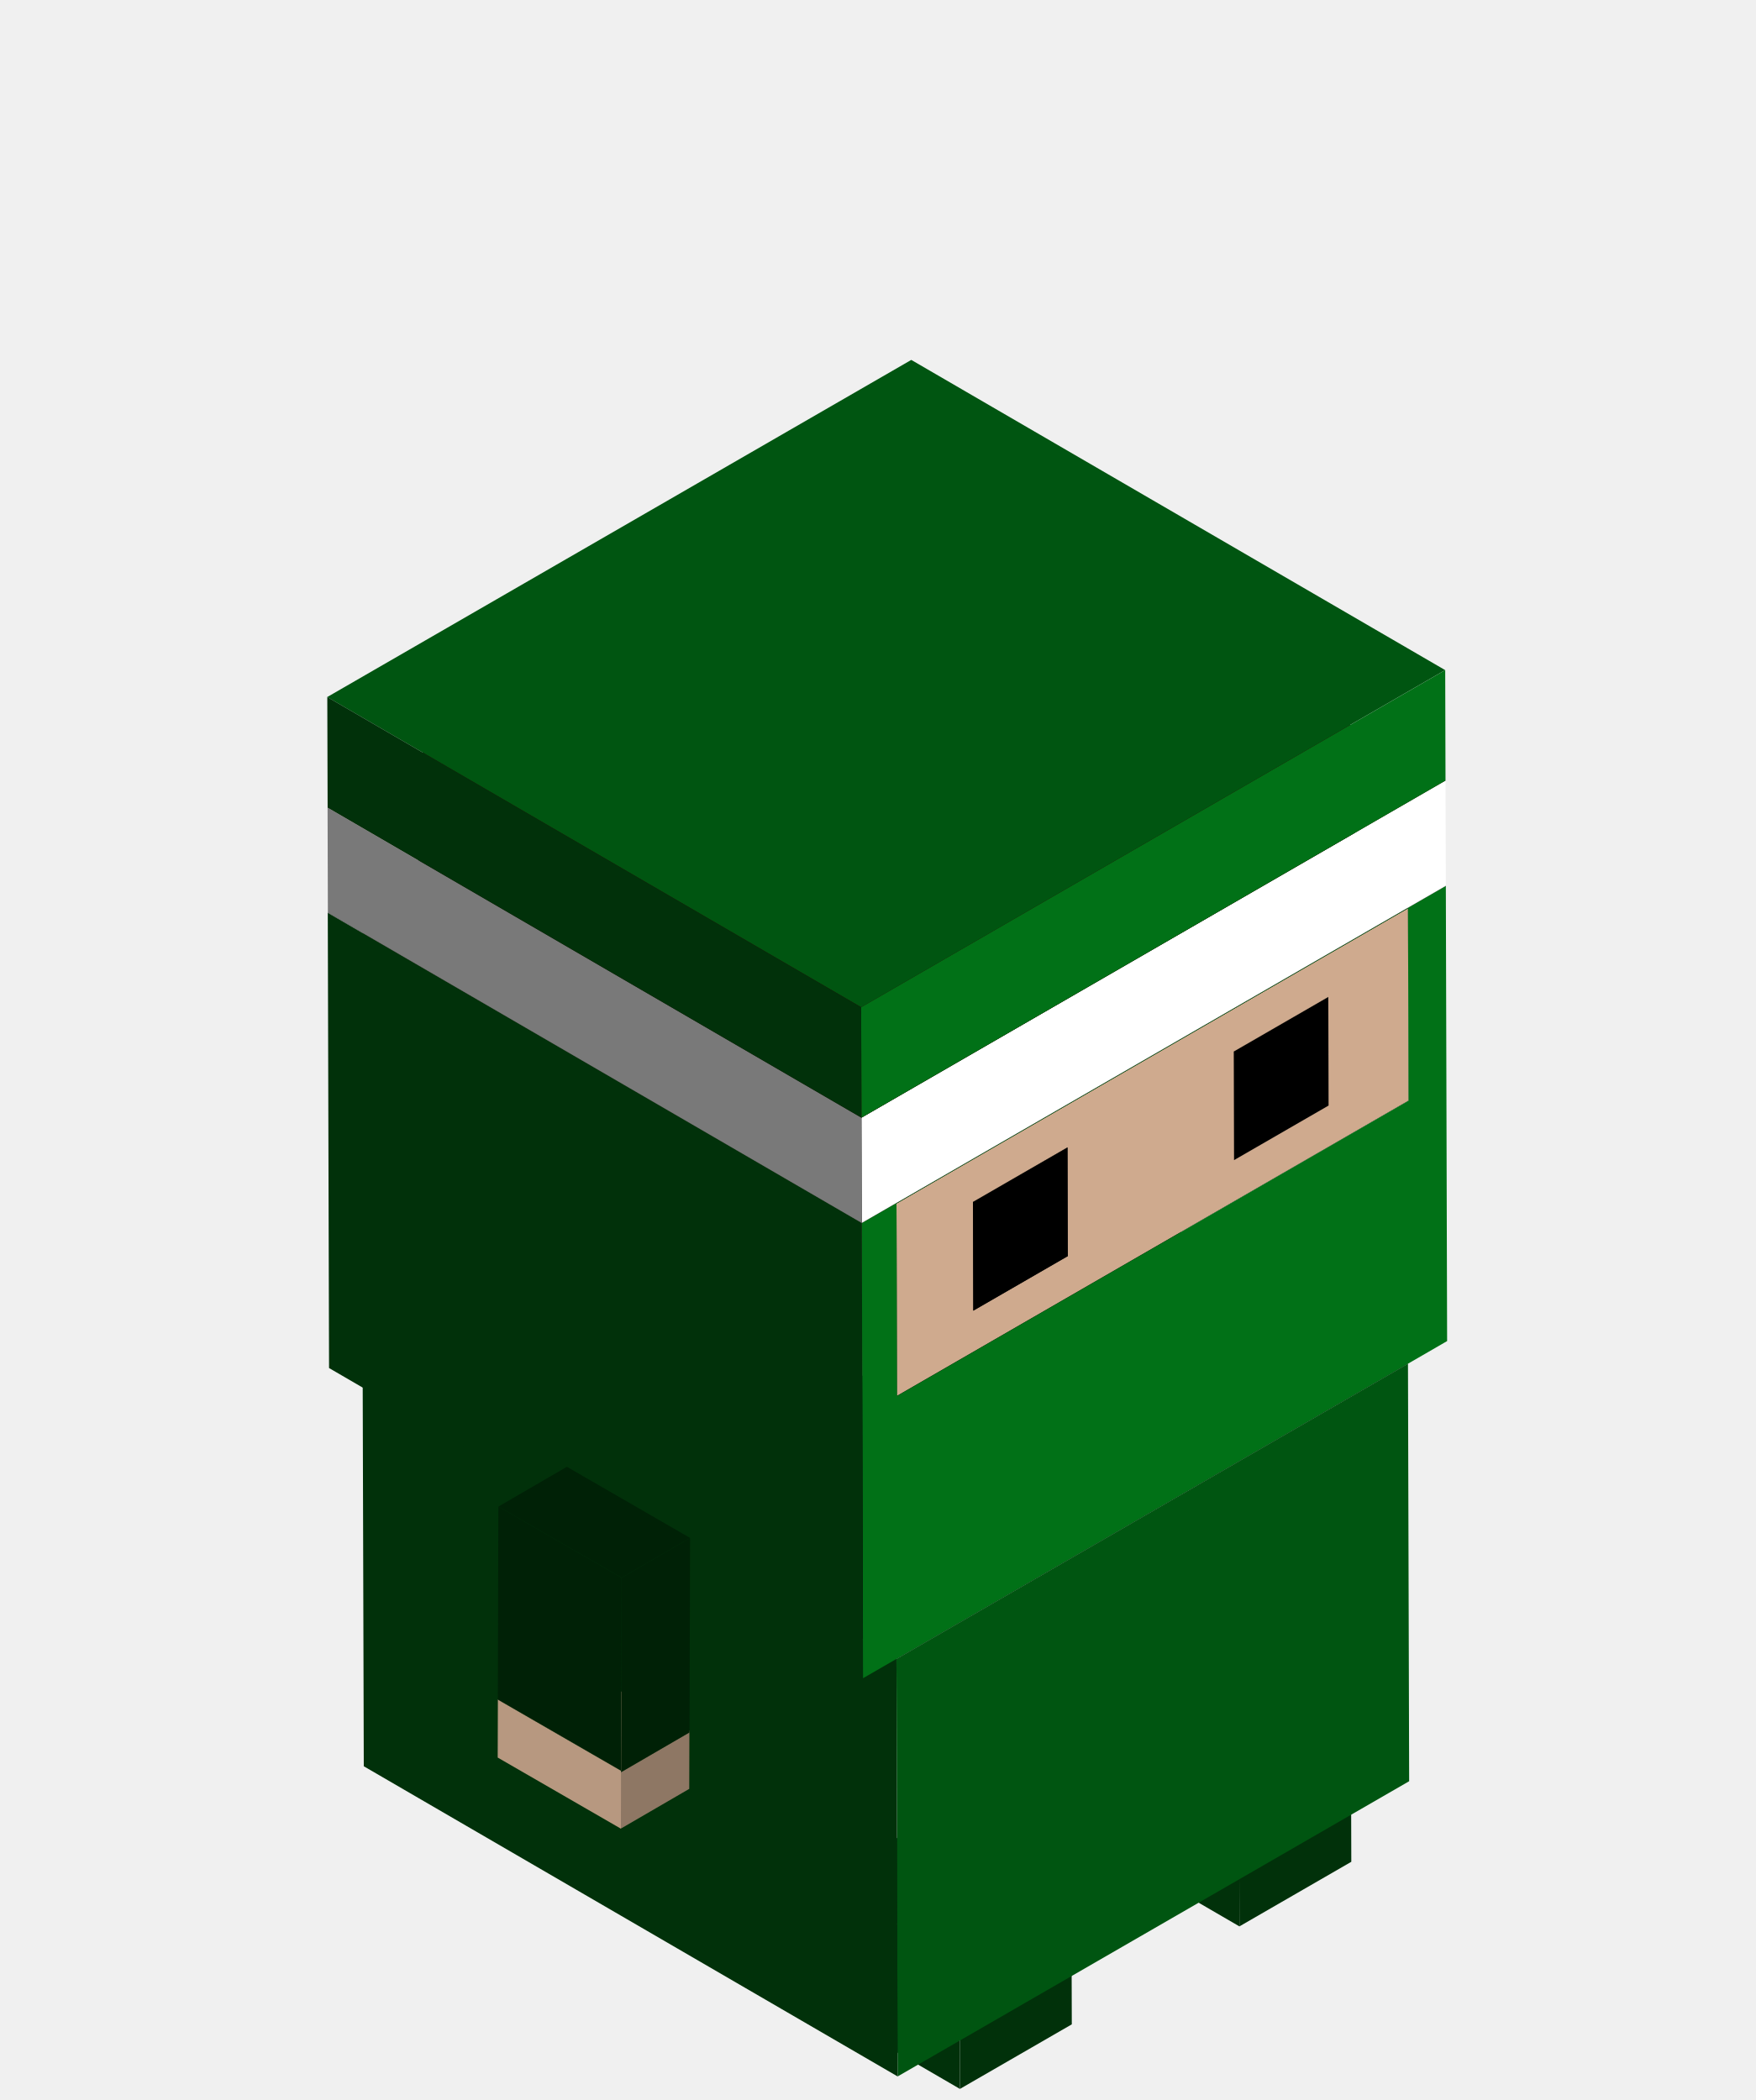
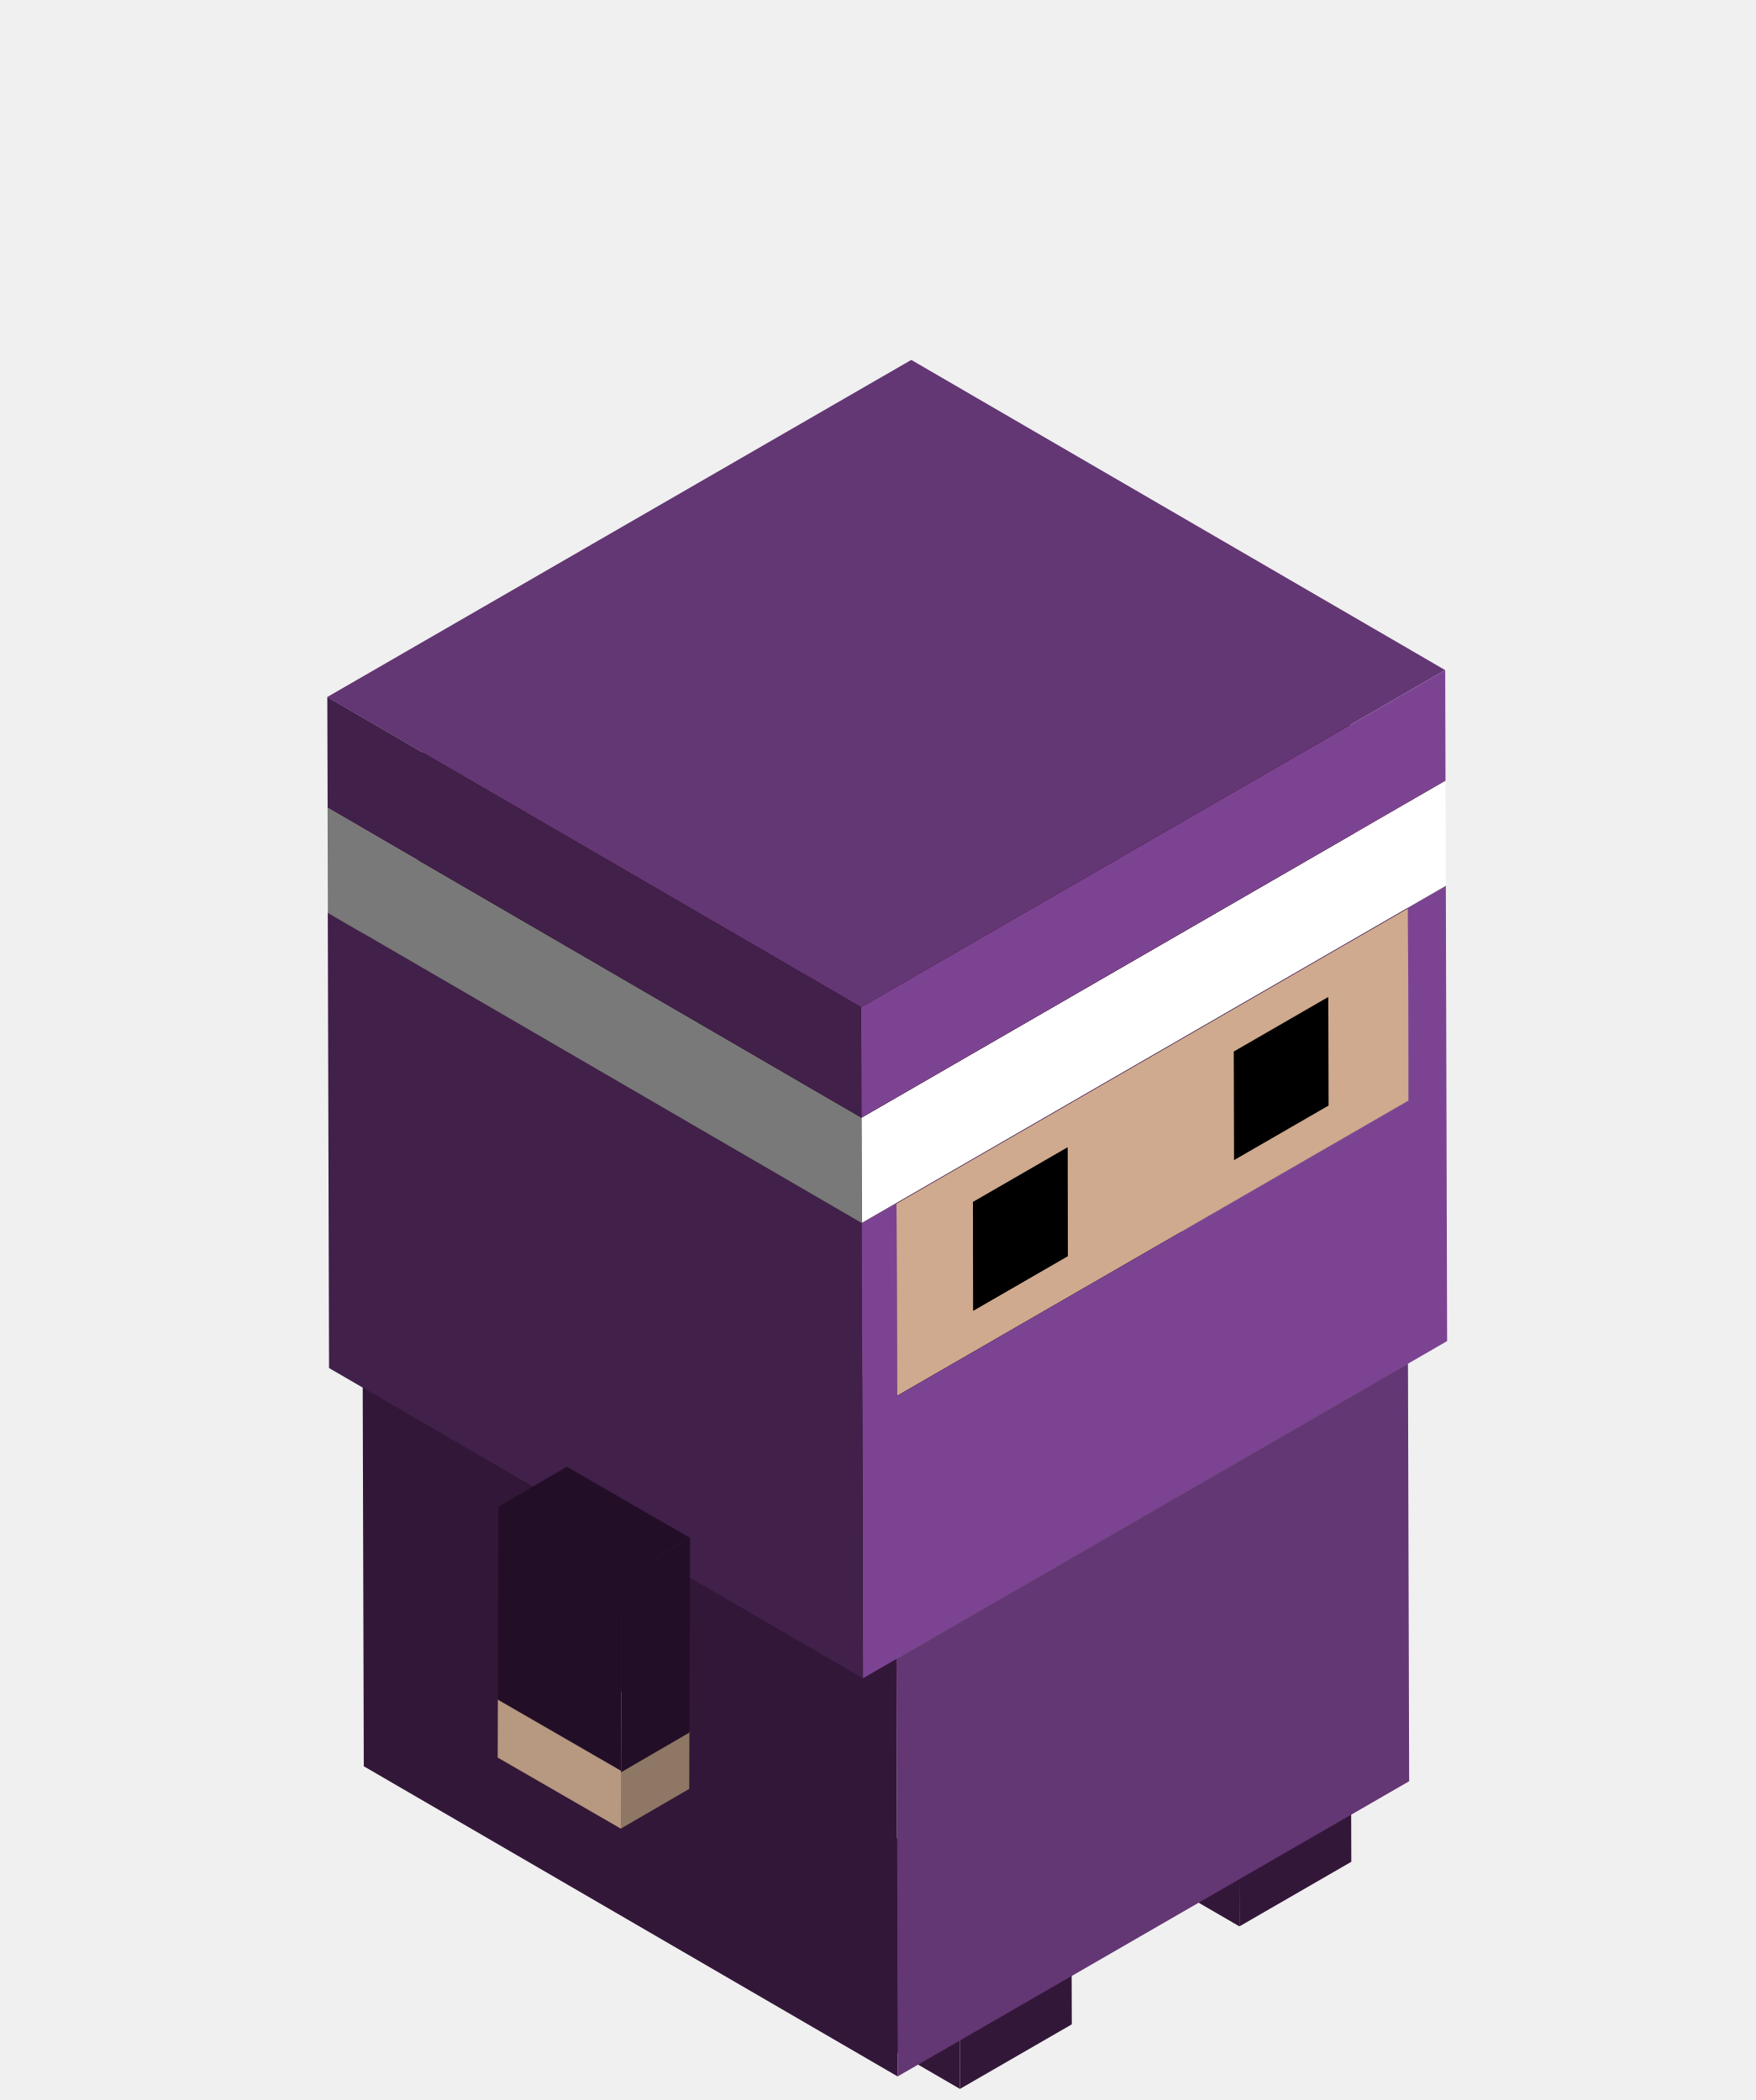
<svg xmlns="http://www.w3.org/2000/svg" width="70" height="83.77" viewBox="0 0 70 83.77">
  <defs>
    <clipPath id="clip-path">
-       <rect id="Rectangle_371" data-name="Rectangle 371" width="70" height="83.77" />
+       <rect id="Rectangle_379" data-name="Rectangle 379" width="70" height="83.77" />
    </clipPath>
  </defs>
  <g id="ninjaBas" clip-path="url(#clip-path)">
    <g id="Groupe_1122" data-name="Groupe 1122" transform="translate(13.049 14.357)">
      <g id="Groupe_1032" data-name="Groupe 1032" transform="translate(19.759 58.097)">
        <g id="Groupe_1031" data-name="Groupe 1031">
          <g id="Groupe_1030" data-name="Groupe 1030">
            <g id="Groupe_1027" data-name="Groupe 1027" transform="translate(5.46 3.172)">
-               <path id="Tracé_11869" data-name="Tracé 11869" d="M302.974,856.033l.015,5.126,4.462-2.576-.015-5.126Z" transform="translate(-302.974 -853.457)" fill="#01310a" />
+               <path id="Tracé_11869" data-name="Tracé 11869" d="M302.974,856.033l.015,5.126,4.462-2.576-.015-5.126Z" transform="translate(-302.974 -853.457)" fill="#331738" />
            </g>
            <g id="Groupe_1028" data-name="Groupe 1028" transform="translate(0.001 2.576)">
-               <path id="Tracé_11870" data-name="Tracé 11870" d="M366.036,848.928l-5.459-3.172.015,5.126,5.459,3.172Z" transform="translate(-360.577 -845.756)" fill="#01310a" />
+               <path id="Tracé_11870" data-name="Tracé 11870" d="M366.036,848.928l-5.459-3.172.015,5.126,5.459,3.172Z" transform="translate(-360.577 -845.756)" fill="#331738" />
            </g>
            <g id="Groupe_1029" data-name="Groupe 1029" transform="translate(0)">
-               <path id="Tracé_11871" data-name="Tracé 11871" d="M313.084,815.671l-5.459-3.172-4.462,2.576,5.459,3.172Z" transform="translate(-303.163 -812.499)" fill="#01310a" />
+               <path id="Tracé_11871" data-name="Tracé 11871" d="M313.084,815.671l-5.459-3.172-4.462,2.576,5.459,3.172Z" transform="translate(-303.163 -812.499)" fill="#331738" />
            </g>
          </g>
        </g>
      </g>
      <g id="Groupe_1038" data-name="Groupe 1038" transform="translate(30.907 51.614)">
        <g id="Groupe_1037" data-name="Groupe 1037" transform="translate(0 0)">
          <g id="Groupe_1036" data-name="Groupe 1036">
            <g id="Groupe_1033" data-name="Groupe 1033" transform="translate(5.459 3.171)">
-               <path id="Tracé_11872" data-name="Tracé 11872" d="M159.055,772.333l.015,5.126,4.462-2.576-.015-5.126Z" transform="translate(-159.055 -769.757)" fill="#01310a" />
+               <path id="Tracé_11872" data-name="Tracé 11872" d="M159.055,772.333l.015,5.126,4.462-2.576-.015-5.126Z" transform="translate(-159.055 -769.757)" fill="#331738" />
            </g>
            <g id="Groupe_1034" data-name="Groupe 1034" transform="translate(0 2.575)">
-               <path id="Tracé_11873" data-name="Tracé 11873" d="M222.117,765.228l-5.459-3.172.015,5.126,5.459,3.173Z" transform="translate(-216.658 -762.056)" fill="#01310a" />
+               <path id="Tracé_11873" data-name="Tracé 11873" d="M222.117,765.228l-5.459-3.172.015,5.126,5.459,3.173Z" transform="translate(-216.658 -762.056)" fill="#331738" />
            </g>
            <g id="Groupe_1035" data-name="Groupe 1035" transform="translate(0.002)">
-               <path id="Tracé_11874" data-name="Tracé 11874" d="M169.162,731.971l-5.456-3.171-4.462,2.576,5.459,3.172Z" transform="translate(-159.244 -728.8)" fill="#01310a" />
+               <path id="Tracé_11874" data-name="Tracé 11874" d="M169.162,731.971l-5.456-3.171-4.462,2.576,5.459,3.172Z" transform="translate(-159.244 -728.8)" fill="#331738" />
            </g>
          </g>
        </g>
      </g>
      <g id="Groupe_1070" data-name="Groupe 1070">
        <g id="Groupe_1069" data-name="Groupe 1069">
          <g id="Groupe_1042" data-name="Groupe 1042" transform="translate(1.409 27.669)">
            <g id="Groupe_1039" data-name="Groupe 1039" transform="translate(21.294 12.374)">
-               <path id="Tracé_11875" data-name="Tracé 11875" d="M129.287,591.181l.047,16.654,20.4-11.776-.047-16.654Z" transform="translate(-129.287 -579.405)" fill="#051" />
+               <path id="Tracé_11875" data-name="Tracé 11875" d="M129.287,591.181l.047,16.654,20.4-11.776-.047-16.654Z" transform="translate(-129.287 -579.405)" fill="#633674" />
            </g>
            <g id="Groupe_1040" data-name="Groupe 1040" transform="translate(0.003 11.777)">
-               <path id="Tracé_11876" data-name="Tracé 11876" d="M413.922,584.08l-21.291-12.373.047,16.654,21.291,12.373Z" transform="translate(-392.631 -571.707)" fill="#01310a" />
+               <path id="Tracé_11876" data-name="Tracé 11876" d="M413.922,584.08l-21.291-12.373.047,16.654,21.291,12.373Z" transform="translate(-392.631 -571.707)" fill="#331738" />
            </g>
            <g id="Groupe_1041" data-name="Groupe 1041" transform="translate(0 0)">
              <path id="Tracé_11877" data-name="Tracé 11877" d="M171.591,432.04,150.3,419.667l-20.4,11.776,21.291,12.373Z" transform="translate(-129.9 -419.667)" fill="#030303" />
            </g>
          </g>
          <g id="Groupe_1064" data-name="Groupe 1064" transform="translate(0.015 4.406)">
            <g id="Groupe_1043" data-name="Groupe 1043" transform="translate(21.798 5.098)">
              <path id="Tracé_11878" data-name="Tracé 11878" d="M150.863,197.537l-21.291-12.373.022,7.672,21.291,12.373Z" transform="translate(-129.572 -185.164)" fill="#080808" />
            </g>
            <g id="Groupe_1044" data-name="Groupe 1044" transform="translate(1.42 12.771)">
              <path id="Tracé_11879" data-name="Tracé 11879" d="M171.263,296.587l-21.291-12.373-20.4,11.776,21.291,12.373Z" transform="translate(-129.572 -284.214)" fill="#050505" />
            </g>
            <g id="Groupe_1045" data-name="Groupe 1045" transform="translate(14.86 12.968)">
              <path id="Tracé_11880" data-name="Tracé 11880" d="M195.8,299.139l-21.291-12.373-3.772,2.178,21.291,12.373Z" transform="translate(-170.737 -286.766)" fill="#44382f" />
            </g>
            <g id="Groupe_1046" data-name="Groupe 1046" transform="translate(18.619 8.635)">
              <path id="Tracé_11881" data-name="Tracé 11881" d="M192.029,243.184l-21.291-12.373.012,4.334,21.291,12.373Z" transform="translate(-170.738 -230.811)" fill="#645446" />
            </g>
            <g id="Groupe_1047" data-name="Groupe 1047" transform="translate(14.843 8.634)">
              <path id="Tracé_11882" data-name="Tracé 11882" d="M195.963,243.184l-21.291-12.373-3.772,2.178,21.291,12.373Z" transform="translate(-170.9 -230.811)" />
            </g>
            <g id="Groupe_1048" data-name="Groupe 1048" transform="translate(36.138 21.006)">
              <path id="Tracé_11883" data-name="Tracé 11883" d="M170.738,392.726l.012,4.334,3.772-2.178-.012-4.334Z" transform="translate(-170.738 -390.548)" />
            </g>
            <g id="Groupe_1049" data-name="Groupe 1049" transform="translate(14.847 10.813)">
              <path id="Tracé_11884" data-name="Tracé 11884" d="M240.725,271.3l-21.291-12.373.012,4.334,21.291,12.373Z" transform="translate(-219.434 -258.927)" />
            </g>
            <g id="Groupe_1050" data-name="Groupe 1050" transform="translate(4.46 18.972)">
              <path id="Tracé_11885" data-name="Tracé 11885" d="M330.063,376.656l-21.291-12.373L305,366.461l21.291,12.373Z" transform="translate(-305 -364.283)" fill="#44382f" />
            </g>
            <g id="Groupe_1051" data-name="Groupe 1051" transform="translate(8.223 14.639)">
              <path id="Tracé_11886" data-name="Tracé 11886" d="M326.287,320.7,305,308.328l.012,4.334L326.3,325.035Z" transform="translate(-305 -308.328)" fill="#645446" />
            </g>
            <g id="Groupe_1052" data-name="Groupe 1052" transform="translate(4.448 14.638)">
              <path id="Tracé_11887" data-name="Tracé 11887" d="M330.222,320.7l-21.291-12.373-3.772,2.178,21.291,12.373Z" transform="translate(-305.159 -308.327)" />
            </g>
            <g id="Groupe_1053" data-name="Groupe 1053" transform="translate(4.447 16.817)">
              <path id="Tracé_11888" data-name="Tracé 11888" d="M374.992,348.816,353.7,336.443l.012,4.334L375,353.15Z" transform="translate(-353.7 -336.443)" />
            </g>
            <g id="Groupe_1054" data-name="Groupe 1054" transform="translate(1.402 16.873)">
              <path id="Tracé_11889" data-name="Tracé 11889" d="M414.2,349.575,392.907,337.2l.022,7.672,21.291,12.373Z" transform="translate(-392.907 -337.2)" fill="#645446" />
            </g>
            <g id="Groupe_1055" data-name="Groupe 1055" transform="translate(22.689 17.469)">
              <path id="Tracé_11890" data-name="Tracé 11890" d="M149.973,344.9l-20.4,11.776.022,7.672,20.4-11.776Zm-6.938,10.047-.012-4.334,3.772-2.178.012,4.334-3.772,2.178m-10.4,6-.012-4.334,3.772-2.178.012,4.334-3.772,2.178" transform="translate(-129.573 -344.9)" fill="#cfaa8e" />
            </g>
            <g id="Groupe_1056" data-name="Groupe 1056" transform="translate(1.398 5.098)">
              <path id="Tracé_11891" data-name="Tracé 11891" d="M171.545,197.538l-21.291-12.373-20.4,11.776,21.291,12.373Z" transform="translate(-129.854 -185.165)" fill="#44382f" />
            </g>
            <g id="Groupe_1057" data-name="Groupe 1057" transform="translate(21.304 16.572)">
-               <path id="Tracé_11892" data-name="Tracé 11892" d="M133.062,351.447l-.051-18.161-23.294,13.449.051,18.161,1.333-.77,20.4-11.776Zm-1.56-17.261.022,7.672-20.4,11.776-.022-7.672,20.4-11.776" transform="translate(-109.717 -333.286)" fill="#017117" />
+               <path id="Tracé_11892" data-name="Tracé 11892" d="M133.062,351.447l-.051-18.161-23.294,13.449.051,18.161,1.333-.77,20.4-11.776Zm-1.56-17.261.022,7.672-20.4,11.776-.022-7.672,20.4-11.776" transform="translate(-109.717 -333.286)" fill="#7d4393" />
            </g>
            <g id="Groupe_1058" data-name="Groupe 1058" transform="translate(25.739 27.012)">
              <path id="Tracé_11893" data-name="Tracé 11893" d="M308.784,472.4l-3.772,2.178L305,470.244l3.772-2.178Z" transform="translate(-305 -468.066)" />
            </g>
            <g id="Groupe_1059" data-name="Groupe 1059" transform="translate(0.013 4.199)">
              <path id="Tracé_11894" data-name="Tracé 11894" d="M154.966,185.921l-21.291-12.373L110.381,187l21.291,12.37Z" transform="translate(-110.381 -173.548)" fill="#050505" />
            </g>
            <g id="Groupe_1060" data-name="Groupe 1060" transform="translate(21.292 12.372)">
              <path id="Tracé_11895" data-name="Tracé 11895" d="M110.382,292.518l.012,4.2,23.294-13.449-.012-4.2Z" transform="translate(-110.382 -279.069)" fill="#fff" />
            </g>
            <g id="Groupe_1061" data-name="Groupe 1061" transform="translate(0.008 17.648)">
-               <path id="Tracé_11896" data-name="Tracé 11896" d="M431.758,359.551l-21.3-12.372.051,18.161L431.8,377.713Z" transform="translate(-410.458 -347.179)" fill="#01310a" />
+               <path id="Tracé_11896" data-name="Tracé 11896" d="M431.758,359.551l-21.3-12.372.051,18.161L431.8,377.713Z" transform="translate(-410.458 -347.179)" fill="#41204a" />
            </g>
            <g id="Groupe_1062" data-name="Groupe 1062" transform="translate(0.001)">
              <path id="Tracé_11897" data-name="Tracé 11897" d="M155.12,131.705l-21.291-12.373-23.294,13.449,21.291,12.373Z" transform="translate(-110.535 -119.332)" fill="#310600" />
            </g>
            <g id="Groupe_1063" data-name="Groupe 1063" transform="translate(0 13.449)">
              <path id="Tracé_11898" data-name="Tracé 11898" d="M432.409,305.336l-21.291-12.373.012,4.2,21.291,12.373Z" transform="translate(-411.118 -292.963)" fill="#797979" />
            </g>
          </g>
          <g id="Groupe_1068" data-name="Groupe 1068" transform="translate(0)">
            <g id="Groupe_1065" data-name="Groupe 1065" transform="translate(21.294 12.373)">
-               <path id="Tracé_11899" data-name="Tracé 11899" d="M133.83,222.182l-23.294,13.449.012,4.406,23.294-13.449Z" transform="translate(-110.536 -222.182)" fill="#017117" />
+               <path id="Tracé_11899" data-name="Tracé 11899" d="M133.83,222.182l-23.294,13.449.012,4.406,23.294-13.449Z" transform="translate(-110.536 -222.182)" fill="#7d4393" />
            </g>
            <g id="Groupe_1066" data-name="Groupe 1066" transform="translate(0)">
-               <path id="Tracé_11900" data-name="Tracé 11900" d="M155.285,74.817,133.994,62.444,110.7,75.893l21.295,12.373Z" transform="translate(-110.7 -62.444)" fill="#051" />
+               <path id="Tracé_11900" data-name="Tracé 11900" d="M155.285,74.817,133.994,62.444,110.7,75.893l21.295,12.373Z" transform="translate(-110.7 -62.444)" fill="#633674" />
            </g>
            <g id="Groupe_1067" data-name="Groupe 1067" transform="translate(0.004 13.449)">
-               <path id="Tracé_11901" data-name="Tracé 11901" d="M432.563,248.448l-21.291-12.373.013,4.406,21.29,12.373Z" transform="translate(-411.272 -236.075)" fill="#01310a" />
+               <path id="Tracé_11901" data-name="Tracé 11901" d="M432.563,248.448l-21.291-12.373.013,4.406,21.29,12.373Z" transform="translate(-411.272 -236.075)" fill="#41204a" />
            </g>
          </g>
        </g>
      </g>
      <g id="Groupe_1080" data-name="Groupe 1080" transform="translate(6.8 44.154)">
        <g id="Groupe_1079" data-name="Groupe 1079" transform="translate(0 0)">
          <g id="Groupe_1078" data-name="Groupe 1078">
            <g id="Groupe_1071" data-name="Groupe 1071" transform="translate(4.914 10.595)">
              <path id="Tracé_11902" data-name="Tracé 11902" d="M499.8,773.135l2.73-1.586.006-2.253-2.73,1.586Z" transform="translate(-499.805 -769.296)" fill="#8e7764" />
            </g>
            <g id="Groupe_1072" data-name="Groupe 1072" transform="translate(0 9.287)">
              <path id="Tracé_11903" data-name="Tracé 11903" d="M535.051,752.39l-.007,2.312,4.913,2.837.006-2.253v-.059Z" transform="translate(-535.044 -752.39)" fill="#b79880" />
            </g>
            <g id="Groupe_1073" data-name="Groupe 1073" transform="translate(4.919 10.537)">
              <path id="Tracé_11904" data-name="Tracé 11904" d="M499.8,770.179l2.73-1.586v-.059l-2.73,1.586Z" transform="translate(-499.803 -768.534)" fill="#8e7764" />
            </g>
            <g id="Groupe_1074" data-name="Groupe 1074" transform="translate(0.006 7.7)">
              <path id="Tracé_11905" data-name="Tracé 11905" d="M504.716,736.334l2.73-1.586-4.913-2.837L499.8,733.5Z" transform="translate(-499.803 -731.911)" fill="#c7a489" />
            </g>
            <g id="Groupe_1075" data-name="Groupe 1075" transform="translate(4.92 2.839)">
-               <path id="Tracé_11906" data-name="Tracé 11906" d="M499.521,678.477l2.73-1.586.022-7.758-2.73,1.586Z" transform="translate(-499.521 -669.133)" fill="#002106" />
+               <path id="Tracé_11906" data-name="Tracé 11906" d="M499.521,678.477l2.73-1.586.022-7.758-2.73,1.586Z" transform="translate(-499.521 -669.133)" fill="#230e27" />
            </g>
            <g id="Groupe_1076" data-name="Groupe 1076" transform="translate(0.005 1.587)">
-               <path id="Tracé_11907" data-name="Tracé 11907" d="M534.784,652.989l-.022,7.7,4.913,2.837v.059l.022-7.758Z" transform="translate(-534.762 -652.989)" fill="#002106" />
+               <path id="Tracé_11907" data-name="Tracé 11907" d="M534.784,652.989l-.022,7.7,4.913,2.837v.059l.022-7.758Z" transform="translate(-534.762 -652.989)" fill="#230e27" />
            </g>
            <g id="Groupe_1077" data-name="Groupe 1077" transform="translate(0.029)">
-               <path id="Tracé_11908" data-name="Tracé 11908" d="M504.434,636.932l2.73-1.586-4.913-2.837-2.73,1.586Z" transform="translate(-499.521 -632.509)" fill="#002106" />
+               <path id="Tracé_11908" data-name="Tracé 11908" d="M504.434,636.932l2.73-1.586-4.913-2.837-2.73,1.586Z" transform="translate(-499.521 -632.509)" fill="#230e27" />
            </g>
          </g>
        </g>
      </g>
    </g>
  </g>
</svg>
